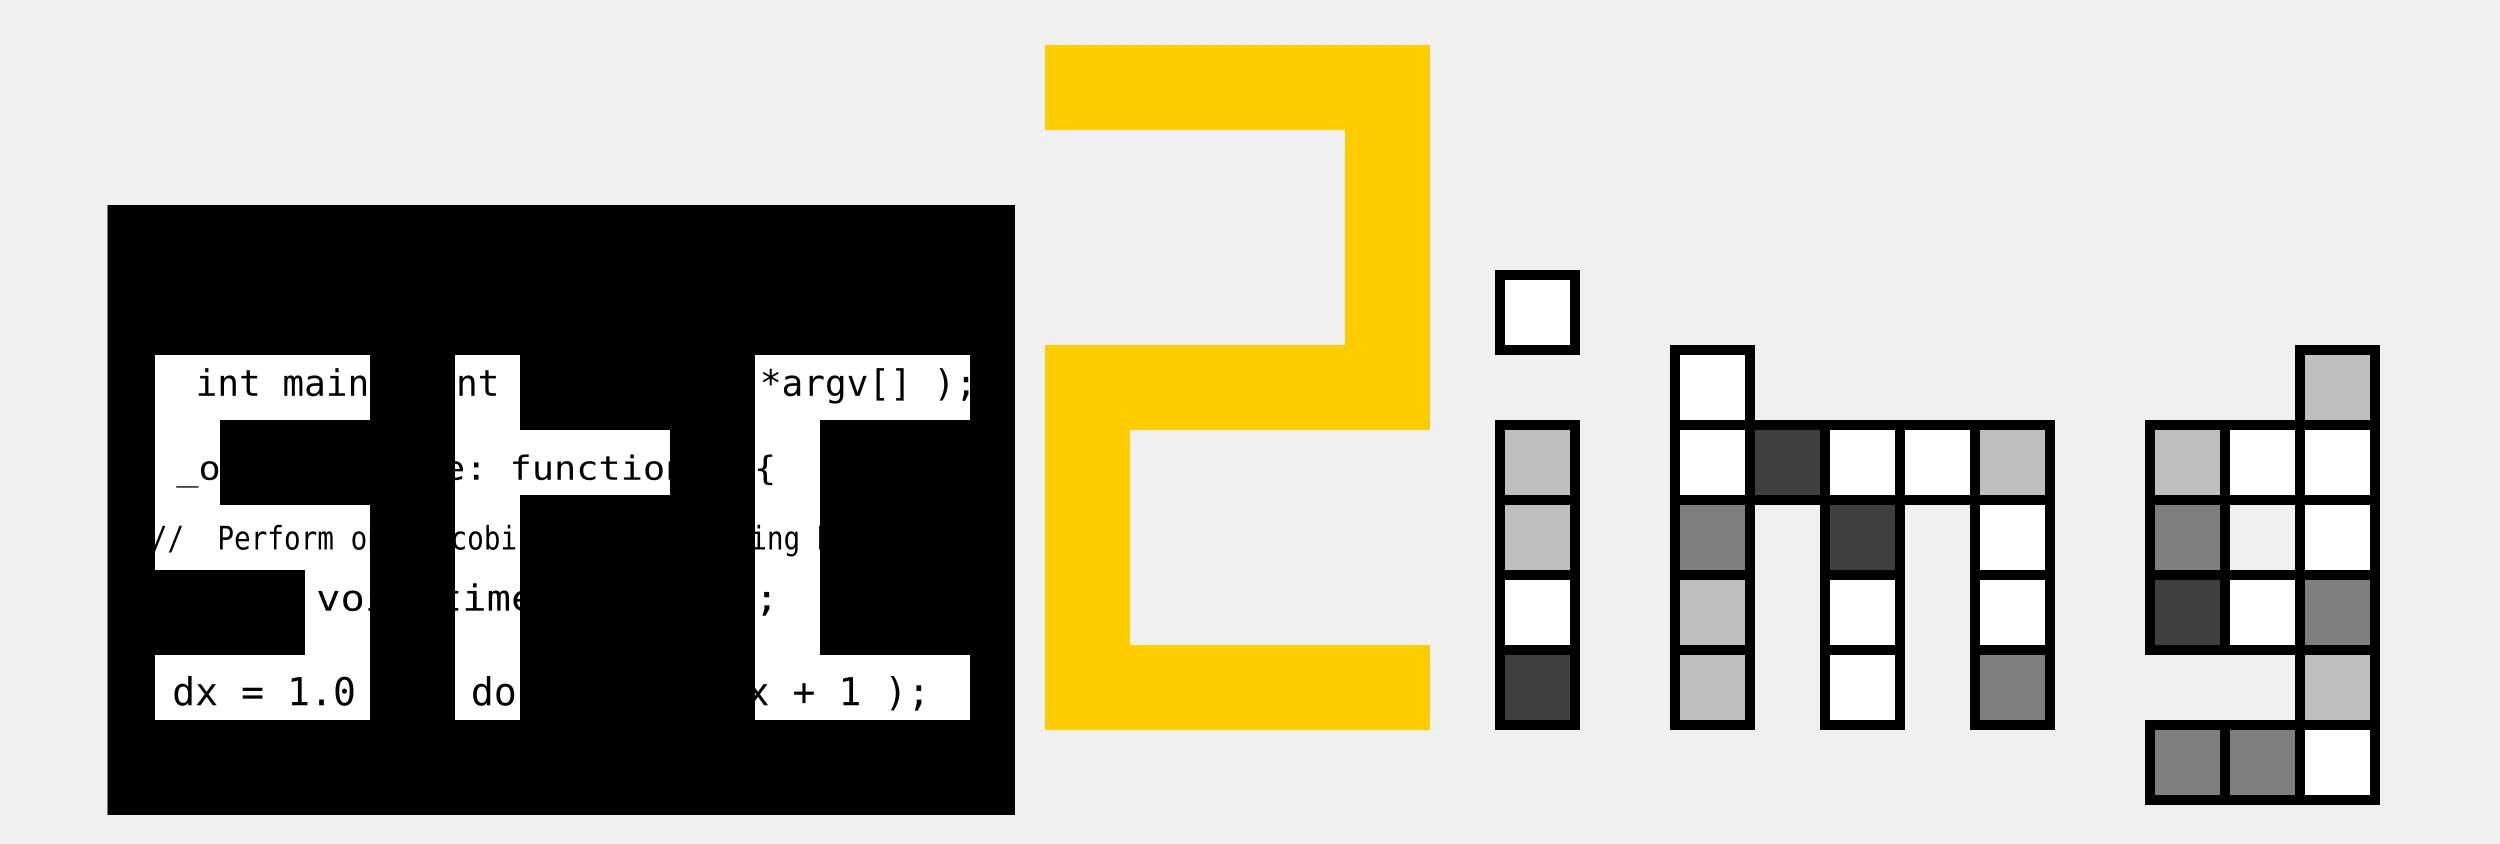
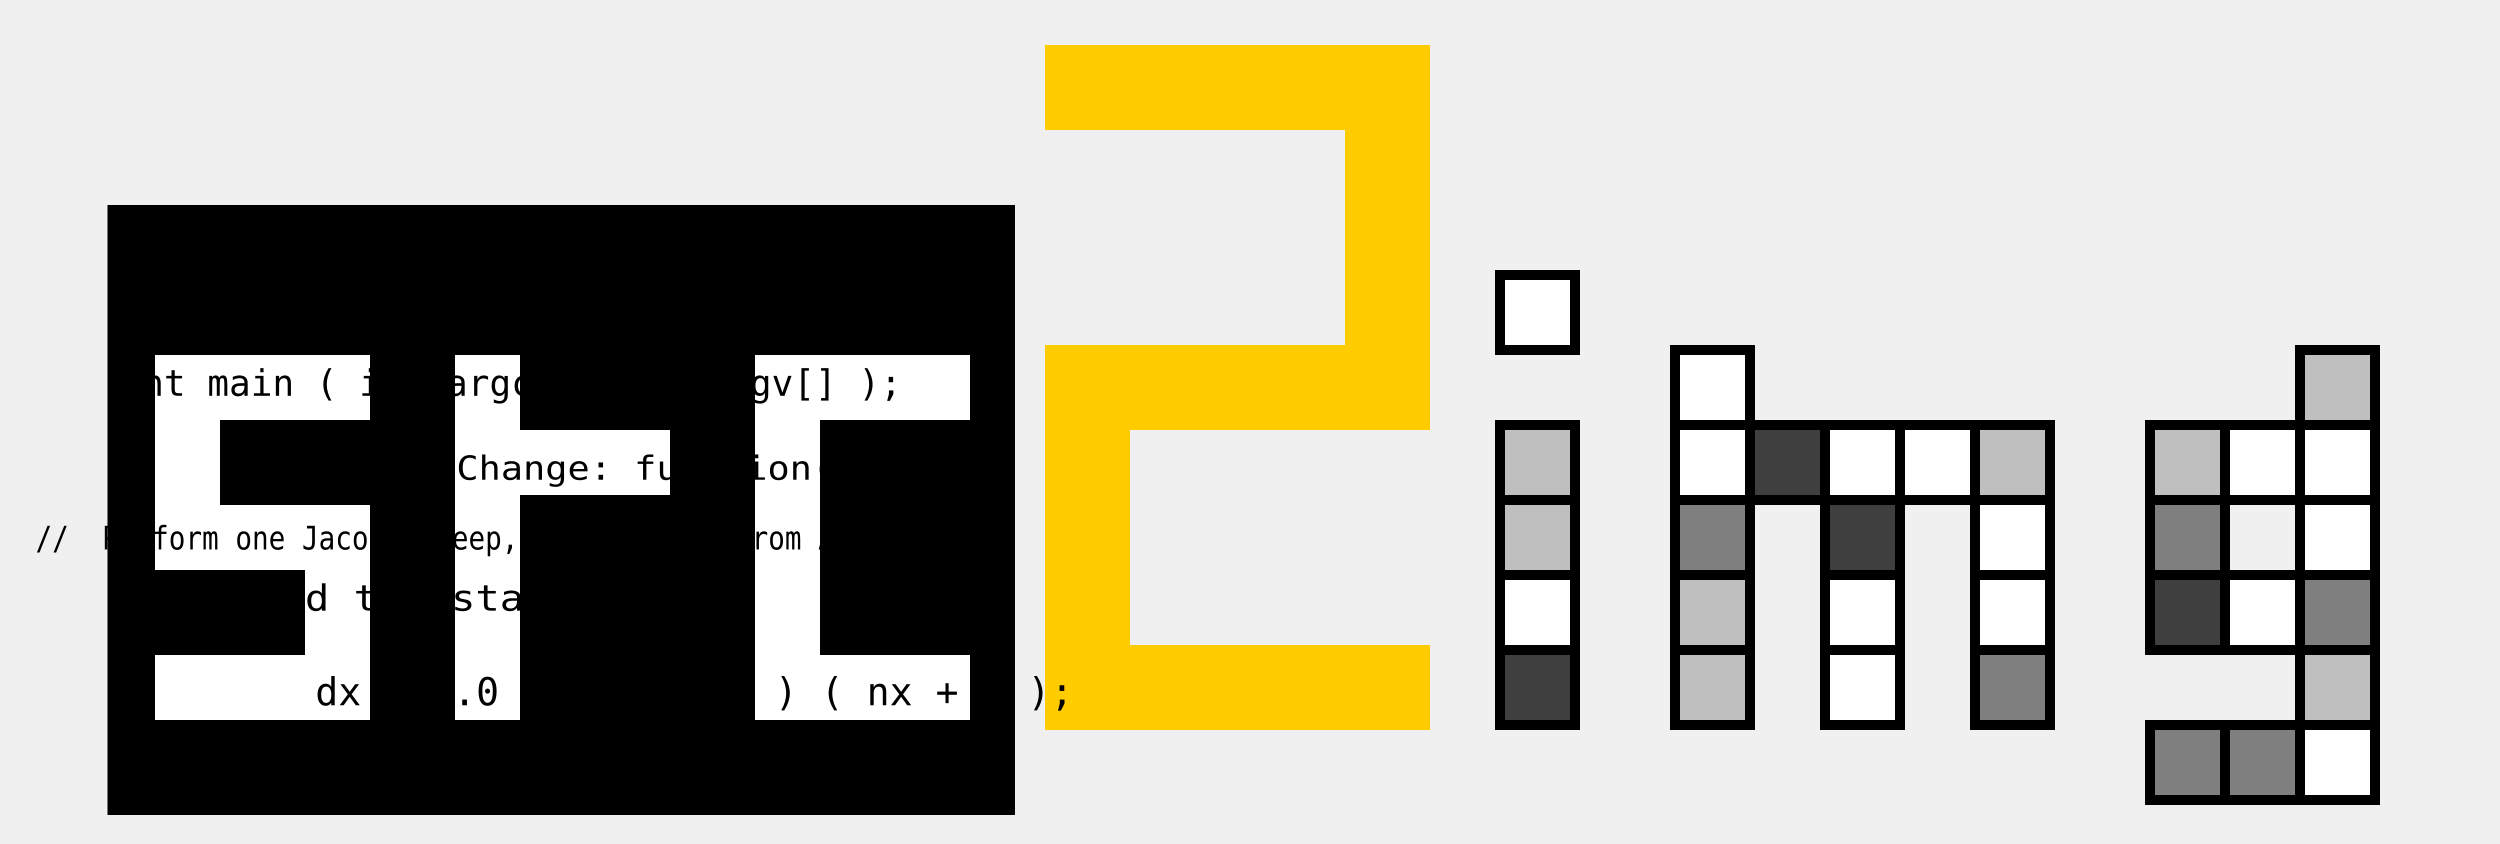
<svg xmlns="http://www.w3.org/2000/svg" width="800" height="270">
  <g transform="scale(0.8)">
    <rect id="svg_2" height="244" width="363" y="82" x="43" stroke-linecap="null" stroke-linejoin="null" stroke-width="0" stroke="#000000" fill="#000000" />
    <rect fill="#bfbfbf" stroke="#000000" stroke-width="4" stroke-linejoin="null" stroke-linecap="null" x="600" y="200" width="30" height="30" id="svg_4" />
    <rect fill="#ffffff" stroke="#000000" stroke-width="4" stroke-linejoin="null" stroke-linecap="null" x="600" y="230" width="30" height="30" id="svg_5" />
    <rect fill="#3f3f3f" stroke="#000000" stroke-width="4" stroke-linejoin="null" stroke-linecap="null" x="600" y="260" width="30" height="30" id="svg_6" />
    <rect fill="#ffffff" stroke="#000000" stroke-width="4" stroke-linejoin="null" stroke-linecap="null" x="600" y="110" width="30" height="30" id="svg_7" />
    <rect fill="#ffffff" stroke="#000000" stroke-width="4" stroke-linejoin="null" stroke-linecap="null" x="670" y="170" width="30" height="30" id="svg_8" />
    <rect fill="#ffffff" stroke="#000000" stroke-width="4" stroke-linejoin="null" stroke-linecap="null" x="670" y="140" width="30" height="30" id="svg_9" />
    <rect fill="#7f7f7f" stroke="#000000" stroke-width="4" stroke-linejoin="null" stroke-linecap="null" x="670" y="200" width="30" height="30" id="svg_10" />
    <rect fill="#bfbfbf" stroke="#000000" stroke-width="4" stroke-linejoin="null" stroke-linecap="null" x="670" y="230" width="30" height="30" id="svg_11" />
    <rect fill="#bfbfbf" stroke="#000000" stroke-width="4" stroke-linejoin="null" stroke-linecap="null" x="670" y="260" width="30" height="30" id="svg_12" />
    <rect fill="#3f3f3f" stroke="#000000" stroke-width="4" stroke-linejoin="null" stroke-linecap="null" x="700" y="170" width="30" height="30" id="svg_13" />
    <rect fill="#ffffff" stroke="#000000" stroke-width="4" stroke-linejoin="null" stroke-linecap="null" x="730" y="170" width="30" height="30" id="svg_14" />
    <rect fill="#3f3f3f" stroke="#000000" stroke-width="4" stroke-linejoin="null" stroke-linecap="null" x="730" y="200" width="30" height="30" id="svg_15" />
    <rect fill="#ffffff" stroke="#000000" stroke-width="4" stroke-linejoin="null" stroke-linecap="null" x="730" y="230" width="30" height="30" id="svg_16" />
    <rect fill="#ffffff" stroke="#000000" stroke-width="4" stroke-linejoin="null" stroke-linecap="null" x="730" y="260" width="30" height="30" id="svg_17" />
    <rect fill="#ffffff" stroke="#000000" stroke-width="4" stroke-linejoin="null" stroke-linecap="null" x="760" y="170" width="30" height="30" id="svg_18" />
    <rect fill="#bfbfbf" stroke="#000000" stroke-width="4" stroke-linejoin="null" stroke-linecap="null" x="790" y="170" width="30" height="30" id="svg_19" />
    <rect fill="#ffffff" stroke="#000000" stroke-width="4" stroke-linejoin="null" stroke-linecap="null" x="790" y="200" width="30" height="30" id="svg_20" />
    <rect fill="#ffffff" stroke="#000000" stroke-width="4" stroke-linejoin="null" stroke-linecap="null" x="790" y="230" width="30" height="30" id="svg_21" />
    <rect fill="#7f7f7f" stroke="#000000" stroke-width="4" stroke-linejoin="null" stroke-linecap="null" x="790" y="260" width="30" height="30" id="svg_22" />
    <rect fill="#bfbfbf" stroke="#000000" stroke-width="4" stroke-linejoin="null" stroke-linecap="null" x="860" y="170" width="30" height="30" id="svg_23" />
    <rect fill="#ffffff" stroke="#000000" stroke-width="4" stroke-linejoin="null" stroke-linecap="null" x="890" y="170" width="30" height="30" id="svg_24" />
    <rect fill="#ffffff" stroke="#000000" stroke-width="4" stroke-linejoin="null" stroke-linecap="null" x="920" y="170" width="30" height="30" id="svg_25" />
    <rect fill="#ffffff" stroke="#000000" stroke-width="4" stroke-linejoin="null" stroke-linecap="null" x="920" y="200" width="30" height="30" id="svg_26" />
    <rect fill="#7f7f7f" stroke="#000000" stroke-width="4" stroke-linejoin="null" stroke-linecap="null" x="920" y="230" width="30" height="30" id="svg_27" />
    <rect fill="#bfbfbf" stroke="#000000" stroke-width="4" stroke-linejoin="null" stroke-linecap="null" x="920" y="260" width="30" height="30" id="svg_28" />
    <rect fill="#ffffff" stroke="#000000" stroke-width="4" stroke-linejoin="null" stroke-linecap="null" x="920" y="290" width="30" height="30" id="svg_29" />
    <rect fill="#7f7f7f" stroke="#000000" stroke-width="4" stroke-linejoin="null" stroke-linecap="null" x="890" y="290" width="30" height="30" id="svg_30" />
    <rect fill="#7f7f7f" stroke="#000000" stroke-width="4" stroke-linejoin="null" stroke-linecap="null" x="860" y="290" width="30" height="30" id="svg_31" />
    <rect fill="#ffffff" stroke="#000000" stroke-width="4" stroke-linejoin="null" stroke-linecap="null" x="890" y="230" width="30" height="30" id="svg_32" />
    <rect fill="#3f3f3f" stroke="#000000" stroke-width="4" stroke-linejoin="null" stroke-linecap="null" x="860" y="230" width="30" height="30" id="svg_33" />
    <rect fill="#7f7f7f" stroke="#000000" stroke-width="4" stroke-linejoin="null" stroke-linecap="null" x="860" y="200" width="30" height="30" id="svg_34" />
    <rect fill="#bfbfbf" stroke="#000000" stroke-width="4" stroke-linejoin="null" stroke-linecap="null" x="920" y="140" width="30" height="30" id="svg_35" />
    <rect fill="#bfbfbf" stroke="#000000" stroke-width="4" stroke-linejoin="null" stroke-linecap="null" x="600" y="170" width="30" height="30" id="svg_38" />
    <rect fill="none" stroke="#000000" stroke-width="4" stroke-linejoin="null" stroke-linecap="null" x="280" y="140" width="40" height="0" id="svg_40" />
    <path fill="none" stroke="#000000" stroke-width="4" stroke-linejoin="null" stroke-linecap="null" id="svg_44" />
    <path fill="#ffcc00" stroke="#ffcc00" stroke-width="4" stroke-linejoin="null" stroke-linecap="null" d="m420,20l150,0l0,150l-120,0l0,90l120,0l0,30l-150,0l0,-150l120,0l0,-90l-120,0l0,-30z" id="svg_45" />
    <path fill="#ffffff" stroke="#000000" stroke-width="4" stroke-linejoin="null" stroke-linecap="null" d="m60,140l90,0l0,30l-60,0l0,30l60,0l0,90l-90,0l0,-30l60,0l0,-30l-60,0l0,-90z" id="svg_46" />
    <path fill="#ffffff" stroke="#000000" stroke-width="4" stroke-linejoin="null" stroke-linecap="null" d="m180,170l0,-30l30,0l0,30l60,0l0,30l-60,0l0,90l-30,0l0,-120z" id="svg_47" />
    <path fill="#ffffff" stroke="#000000" stroke-width="4" stroke-linejoin="null" stroke-linecap="null" d="m300,140l0,150l90,0l0,-30l-60,0l0,-90l60,0l0,-30c-30,0 -60,0 -90,0z" id="svg_48" />
    <text transform="matrix(6.821879,0,0,1,-862.138,0) " xml:space="preserve" text-anchor="middle" font-family="serif" font-size="24" id="svg_1" y="99" x="148" stroke-linecap="null" stroke-linejoin="null" stroke-width="0" stroke="#000000" fill="#000000" />
    <text transform="matrix(22.48974,0,0,6.642857,-3409.817,-287.7857) " xml:space="preserve" text-anchor="middle" font-family="serif" font-size="24" id="svg_3" y="73" x="164" stroke-linecap="null" stroke-linejoin="null" stroke-width="0" stroke="#000000" fill="#000000" />
-     <text transform="matrix(0.6151464,0,0,0.5546218,123.1436,149.5759) " font-style="normal" xml:space="preserve" text-anchor="middle" font-family="Monospace" font-size="24" id="svg_36" y="76.303" x="109.496" stroke-linecap="null" stroke-linejoin="null" stroke-width="0" stroke="#000000" fill="#000000">_onLangChange: function() {</text>
-     <text transform="matrix(0.6007714,0,0,0.6071429,11.07859,10.17746) " xml:space="preserve" text-anchor="middle" font-family="Monospace" font-size="24" id="svg_37" y="244" x="371.891" stroke-linecap="null" stroke-linejoin="null" stroke-width="0" stroke="#000000" fill="#000000">int main ( int argc, char *argv[] );</text>
-     <text transform="matrix(0.6741651,0,0,0.6008404,140.7553,-21.37776) " xml:space="preserve" text-anchor="middle" font-family="Monospace" font-size="24" id="svg_39" y="442.126" x="116.062" stroke-linecap="null" stroke-linejoin="null" stroke-width="0" stroke="#000000" fill="#000000">void timestamp ( );</text>
-     <text transform="matrix(0.4609752,0,0,0.5420303,-11.40075,14.22809) " xml:space="preserve" text-anchor="middle" font-family="Monospace" font-size="24" id="svg_41" y="379.25" x="509.573" stroke-linecap="null" stroke-linejoin="null" stroke-width="0" stroke="#000000" fill="#000000">//  Perform one Jacobi sweep, computing B from A.</text>
-     <text transform="matrix(0.636005,0,0,0.6428571,23.33845,257.0379) " xml:space="preserve" text-anchor="middle" font-family="Monospace" font-size="24" id="svg_42" y="39" x="310" stroke-linecap="null" stroke-linejoin="null" stroke-width="0" stroke="#000000" fill="#000000">dx = 1.0 / ( double ) ( nx + 1 );</text>
+     <text transform="matrix(0.6151464,0,0,0.5546218,123.1436,149.5759) " font-style="normal" xml:space="preserve" text-anchor="middle" font-family="Monospace" font-size="24" id="svg_36" y="76.303" x="190.496" stroke-linecap="null" stroke-linejoin="null" stroke-width="0" stroke="#000000" fill="#000000">_onLangChange: function() {</text>
+     <text transform="matrix(0.6007714,0,0,0.6071429,11.07859,10.17746) " xml:space="preserve" text-anchor="middle" font-family="Monospace" font-size="24" id="svg_37" y="244" x="321.891" stroke-linecap="null" stroke-linejoin="null" stroke-width="0" stroke="#000000" fill="#000000">int main ( int argc, char *argv[] );</text>
+     <text transform="matrix(0.6741651,0,0,0.6008404,140.7553,-21.37776) " xml:space="preserve" text-anchor="middle" font-family="Monospace" font-size="24" id="svg_39" y="442.126" x="66.062" stroke-linecap="null" stroke-linejoin="null" stroke-width="0" stroke="#000000" fill="#000000">void timestamp ( );</text>
+     <text transform="matrix(0.4609752,0,0,0.5420303,-11.40075,14.22809) " xml:space="preserve" text-anchor="middle" font-family="Monospace" font-size="24" id="svg_41" y="379.25" x="409.573" stroke-linecap="null" stroke-linejoin="null" stroke-width="0" stroke="#000000" fill="#000000">//  Perform one Jacobi sweep, computing B from A.</text>
+     <text transform="matrix(0.636005,0,0,0.6428571,23.33845,257.0379) " xml:space="preserve" text-anchor="middle" font-family="Monospace" font-size="24" id="svg_42" y="39" x="400" stroke-linecap="null" stroke-linejoin="null" stroke-width="0" stroke="#000000" fill="#000000">dx = 1.0 / ( double ) ( nx + 1 );</text>
  </g>
</svg>
